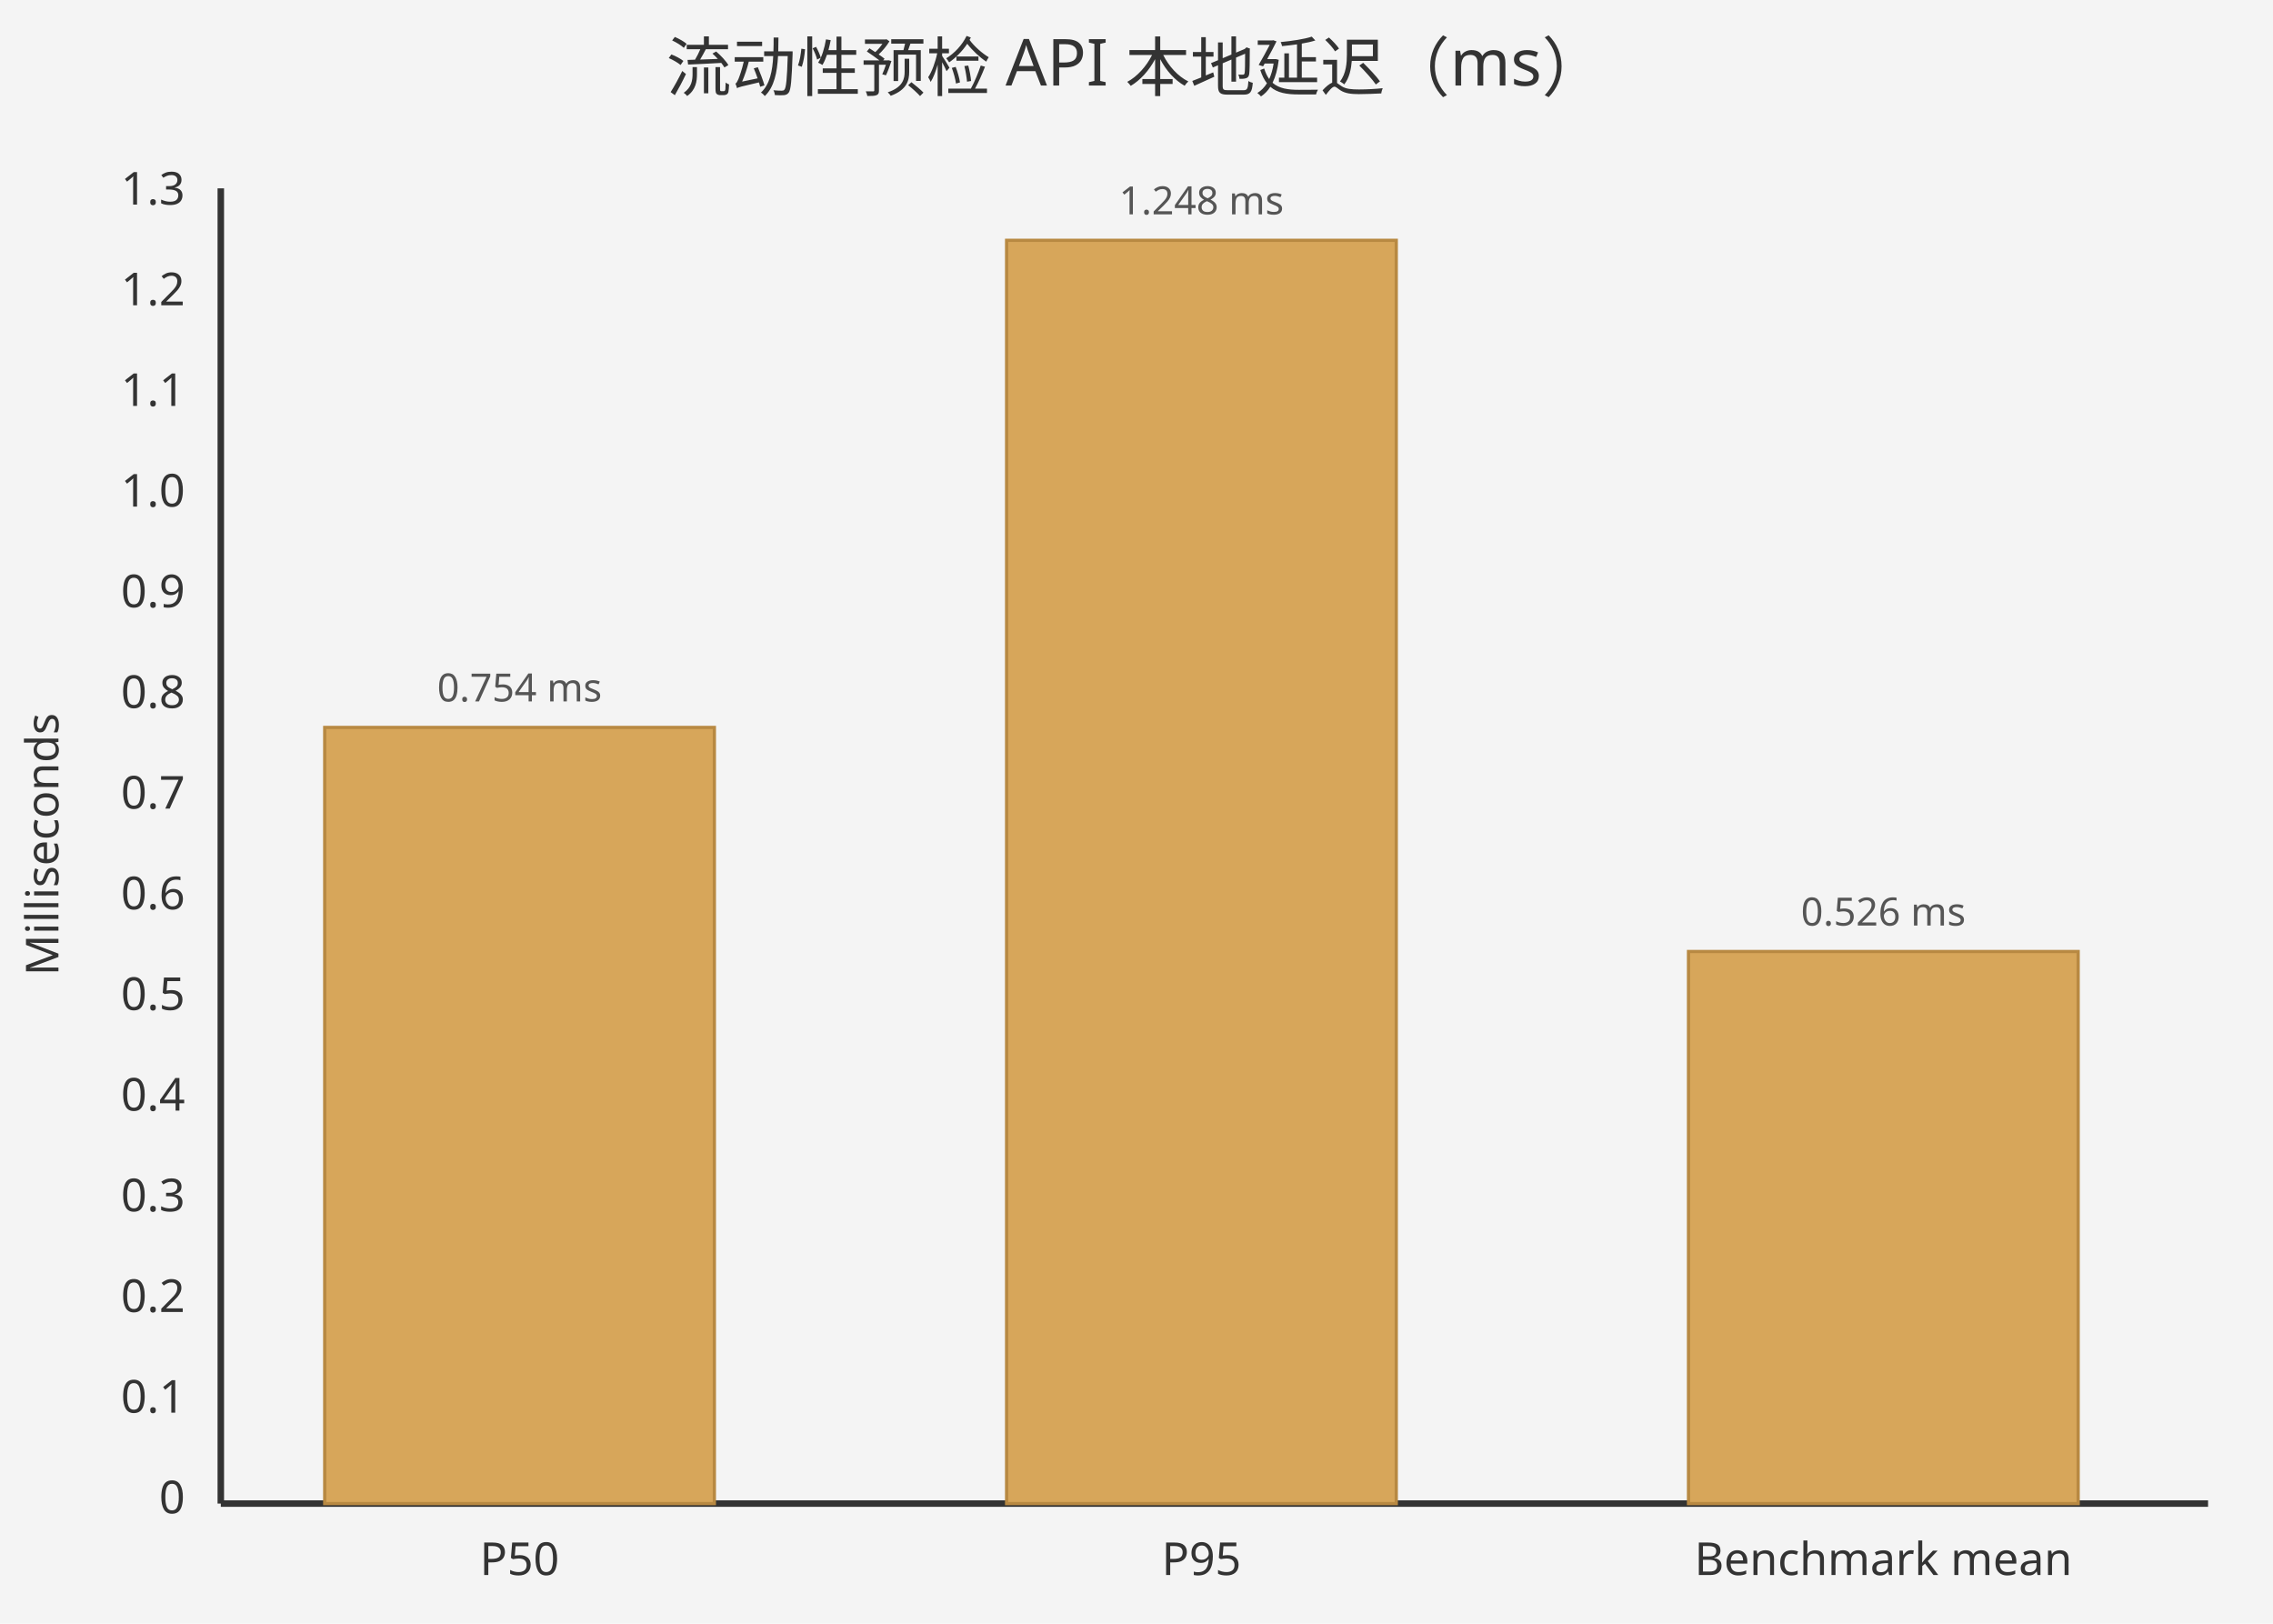
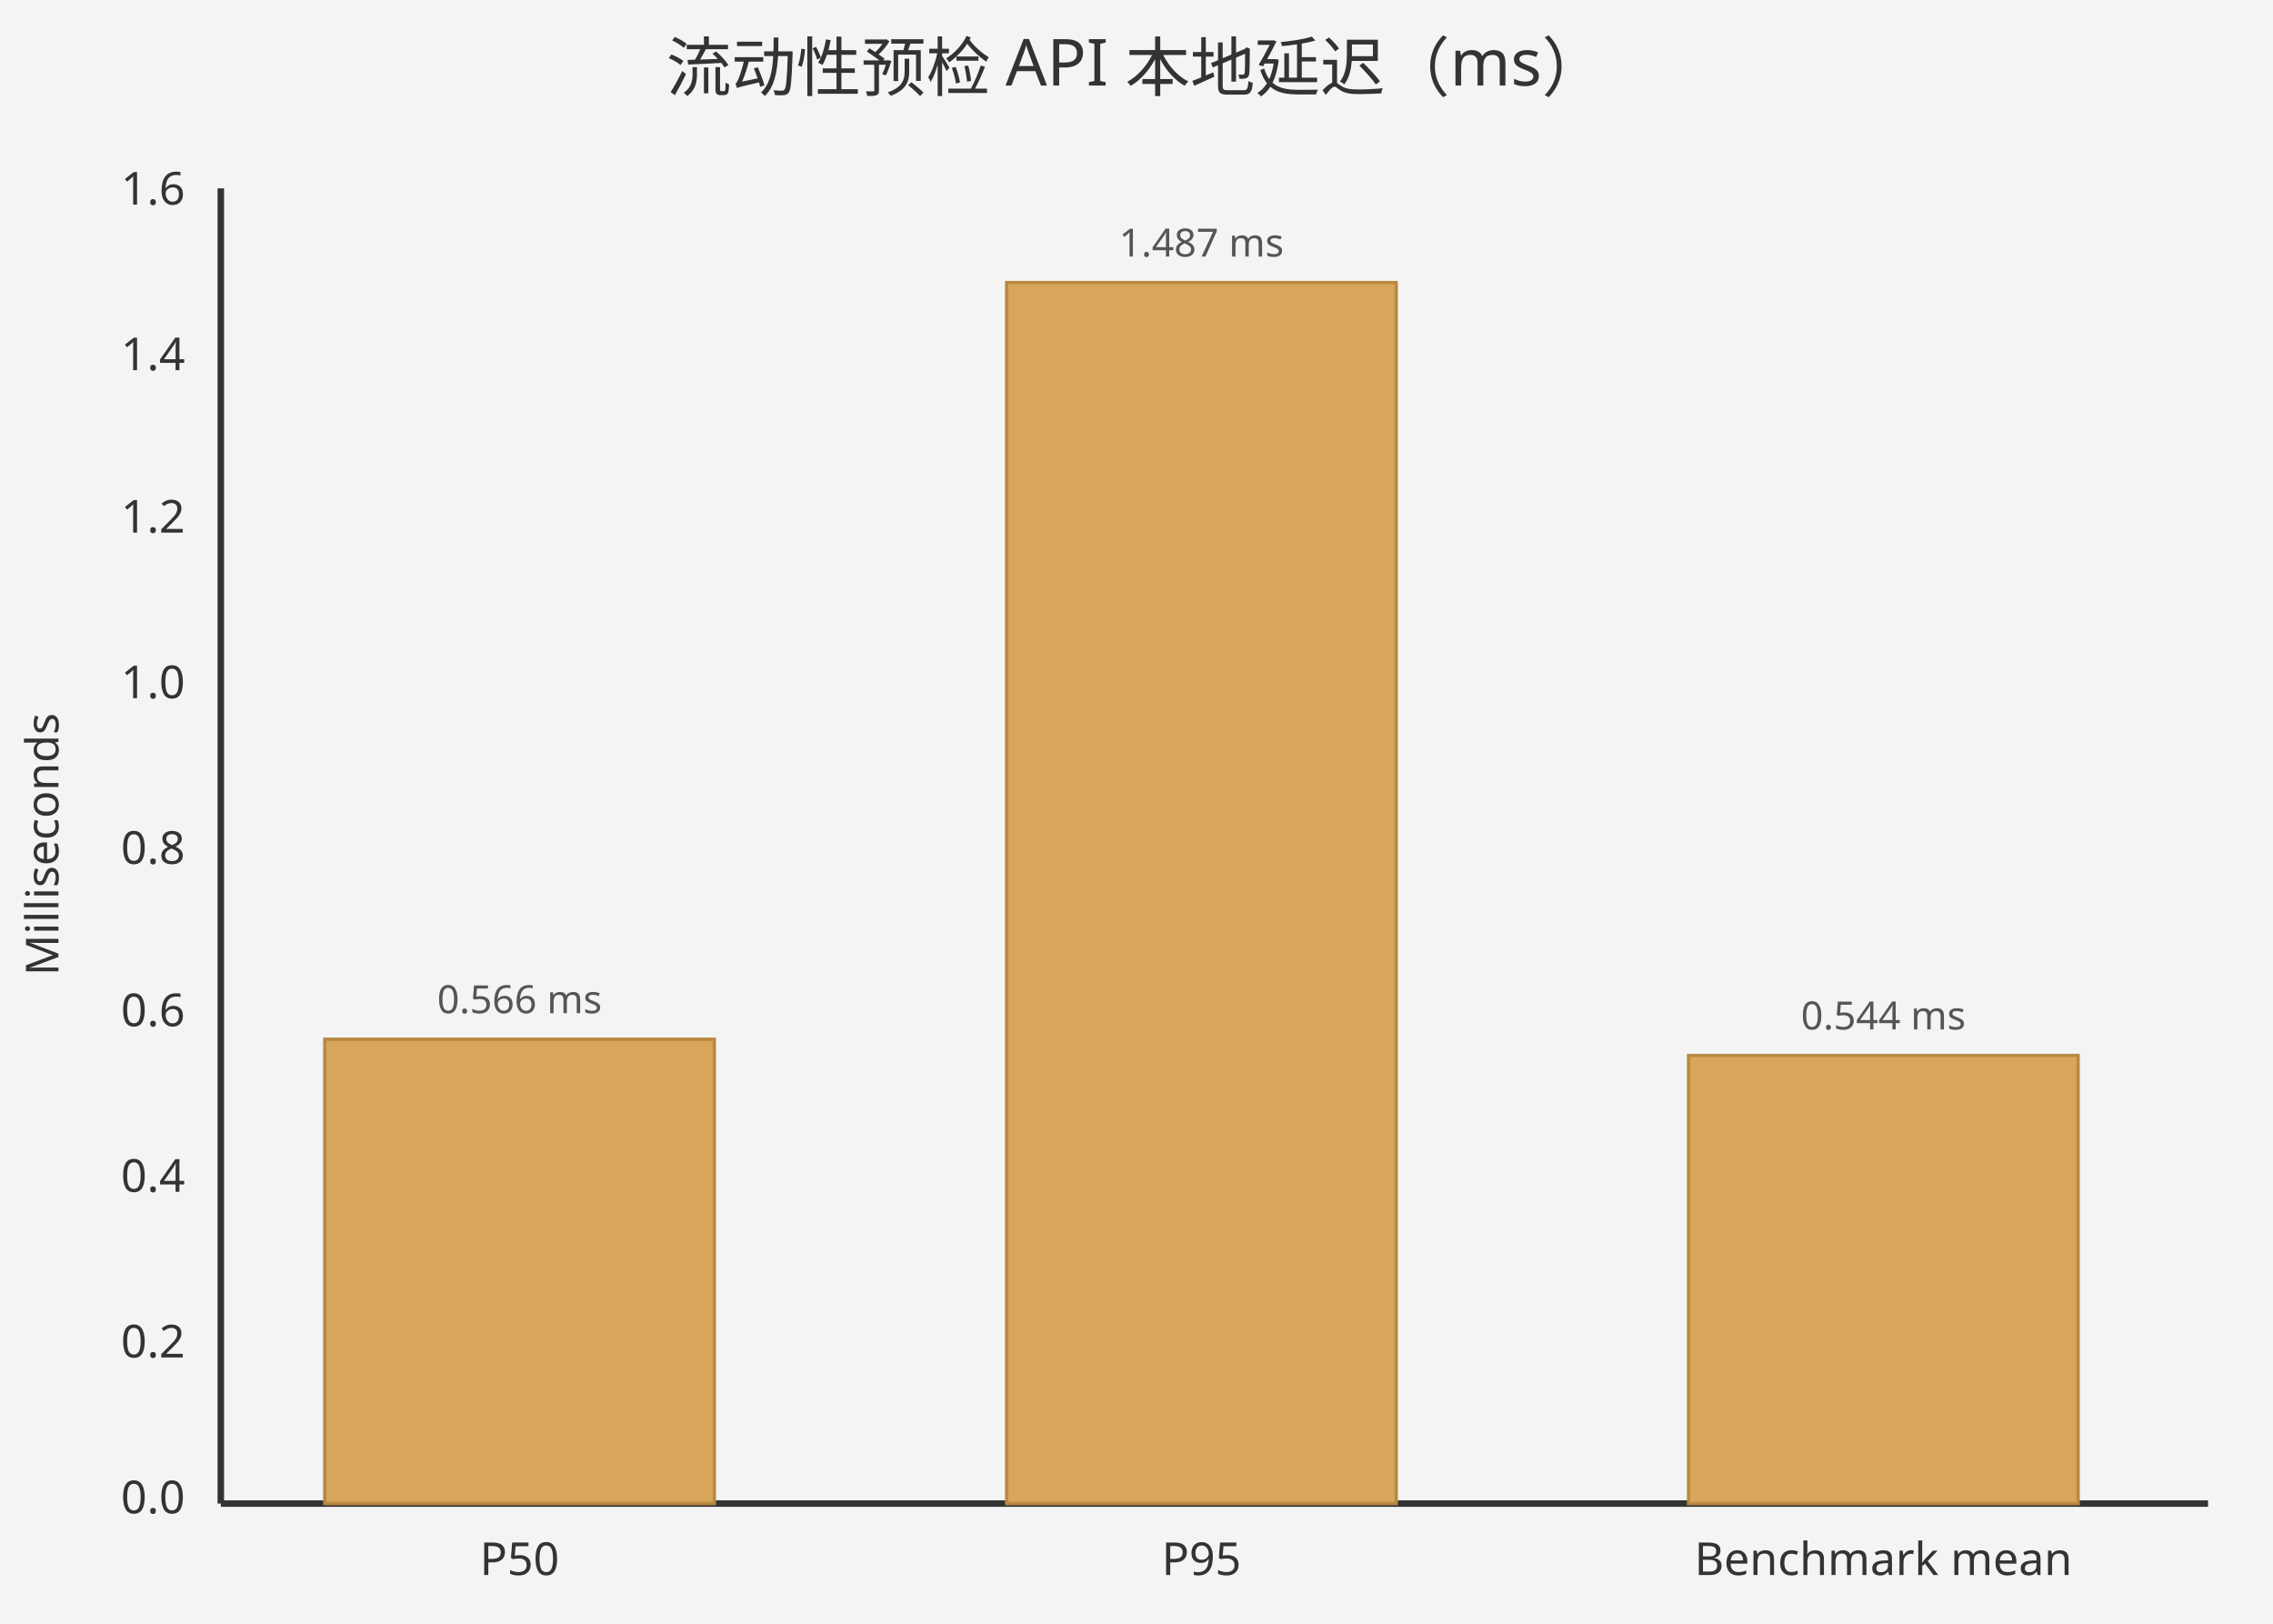
<svg xmlns="http://www.w3.org/2000/svg" viewBox="0 0 700 500" role="img" aria-labelledby="title desc">
  <rect width="700" height="500" fill="#f4f4f4" />
  <text x="350" y="28" text-anchor="middle" font-family="PingFang SC, sans-serif" font-size="20" fill="#333">流动性预检 API 本地延迟（ms）</text>
  <g stroke="#333" stroke-width="2">
    <line x1="68" x2="68" y1="58" y2="463" />
    <line x1="68" x2="680" y1="463" y2="463" />
  </g>
  <g font-family="PingFang SC, sans-serif" font-size="14" fill="#333">
-     <text x="57" y="63" text-anchor="end">1.3</text>
-     <text x="57" y="94" text-anchor="end">1.2</text>
-     <text x="57" y="125" text-anchor="end">1.1</text>
-     <text x="57" y="156" text-anchor="end">1.0</text>
-     <text x="57" y="187" text-anchor="end">0.9</text>
-     <text x="57" y="218" text-anchor="end">0.8</text>
-     <text x="57" y="249" text-anchor="end">0.7</text>
-     <text x="57" y="280" text-anchor="end">0.6</text>
-     <text x="57" y="311" text-anchor="end">0.5</text>
-     <text x="57" y="342" text-anchor="end">0.4</text>
-     <text x="57" y="373" text-anchor="end">0.3</text>
-     <text x="57" y="404" text-anchor="end">0.2</text>
-     <text x="57" y="435" text-anchor="end">0.1</text>
-     <text x="57" y="466" text-anchor="end">0</text>
+     <text x="57" y="63" text-anchor="end">1.6</text>
+     <text x="57" y="114" text-anchor="end">1.4</text>
+     <text x="57" y="164" text-anchor="end">1.2</text>
+     <text x="57" y="215" text-anchor="end">1.0</text>
+     <text x="57" y="266" text-anchor="end">0.8</text>
+     <text x="57" y="316" text-anchor="end">0.6</text>
+     <text x="57" y="367" text-anchor="end">0.4</text>
+     <text x="57" y="418" text-anchor="end">0.2</text>
+     <text x="57" y="466" text-anchor="end">0.0</text>
  </g>
  <g fill="#d7a65a" stroke="#b88942">
-     <rect x="100" y="224" width="120" height="239" />
-     <rect x="310" y="74" width="120" height="389" />
-     <rect x="520" y="293" width="120" height="170" />
+     <rect x="100" y="320" width="120" height="143" />
+     <rect x="310" y="87" width="120" height="376" />
+     <rect x="520" y="325" width="120" height="138" />
  </g>
  <g font-family="PingFang SC, sans-serif" font-size="14" fill="#333" text-anchor="middle">
    <text x="160" y="485">P50</text>
    <text x="370" y="485">P95</text>
    <text x="580" y="485">Benchmark mean</text>
  </g>
  <g font-family="PingFang SC, sans-serif" font-size="12" fill="#555" text-anchor="middle">
-     <text x="160" y="216">0.754 ms</text>
-     <text x="370" y="66">1.248 ms</text>
-     <text x="580" y="285">0.526 ms</text>
+     <text x="160" y="312">0.566 ms</text>
+     <text x="370" y="79">1.487 ms</text>
+     <text x="580" y="317">0.544 ms</text>
  </g>
  <text x="18" y="260" transform="rotate(-90 18 260)" text-anchor="middle" font-family="PingFang SC, sans-serif" font-size="14" fill="#333">Milliseconds</text>
</svg>
